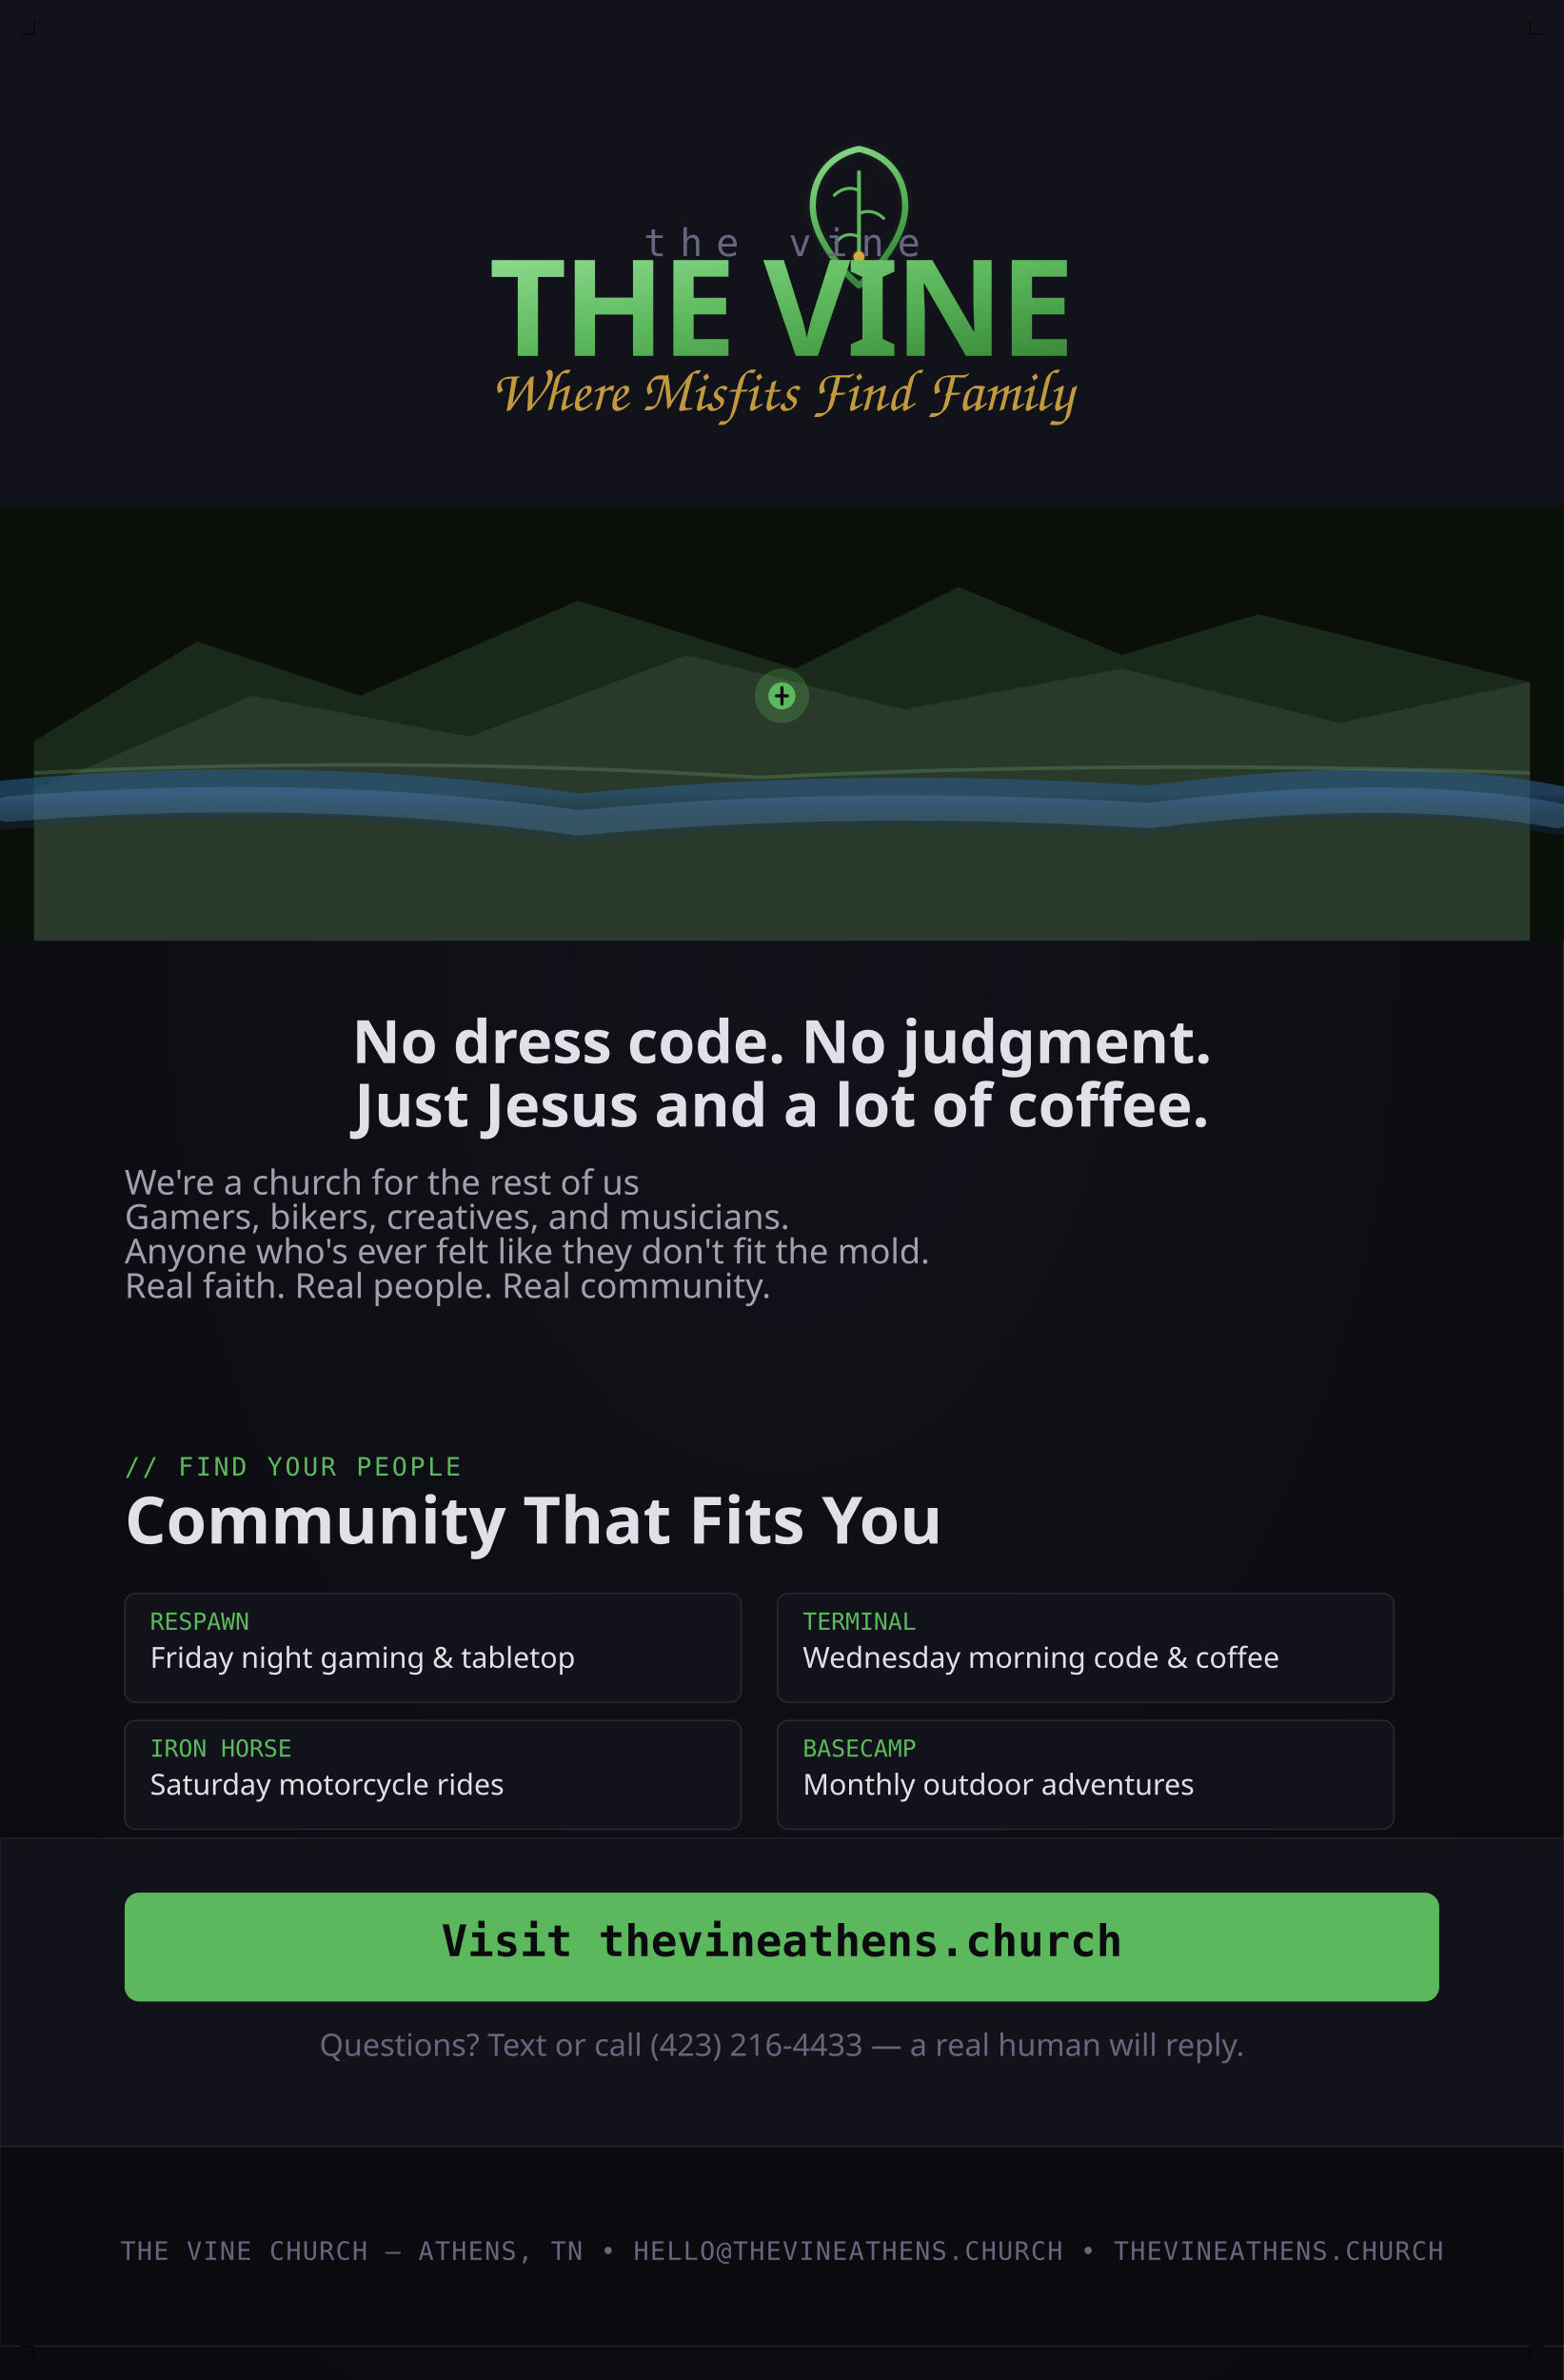
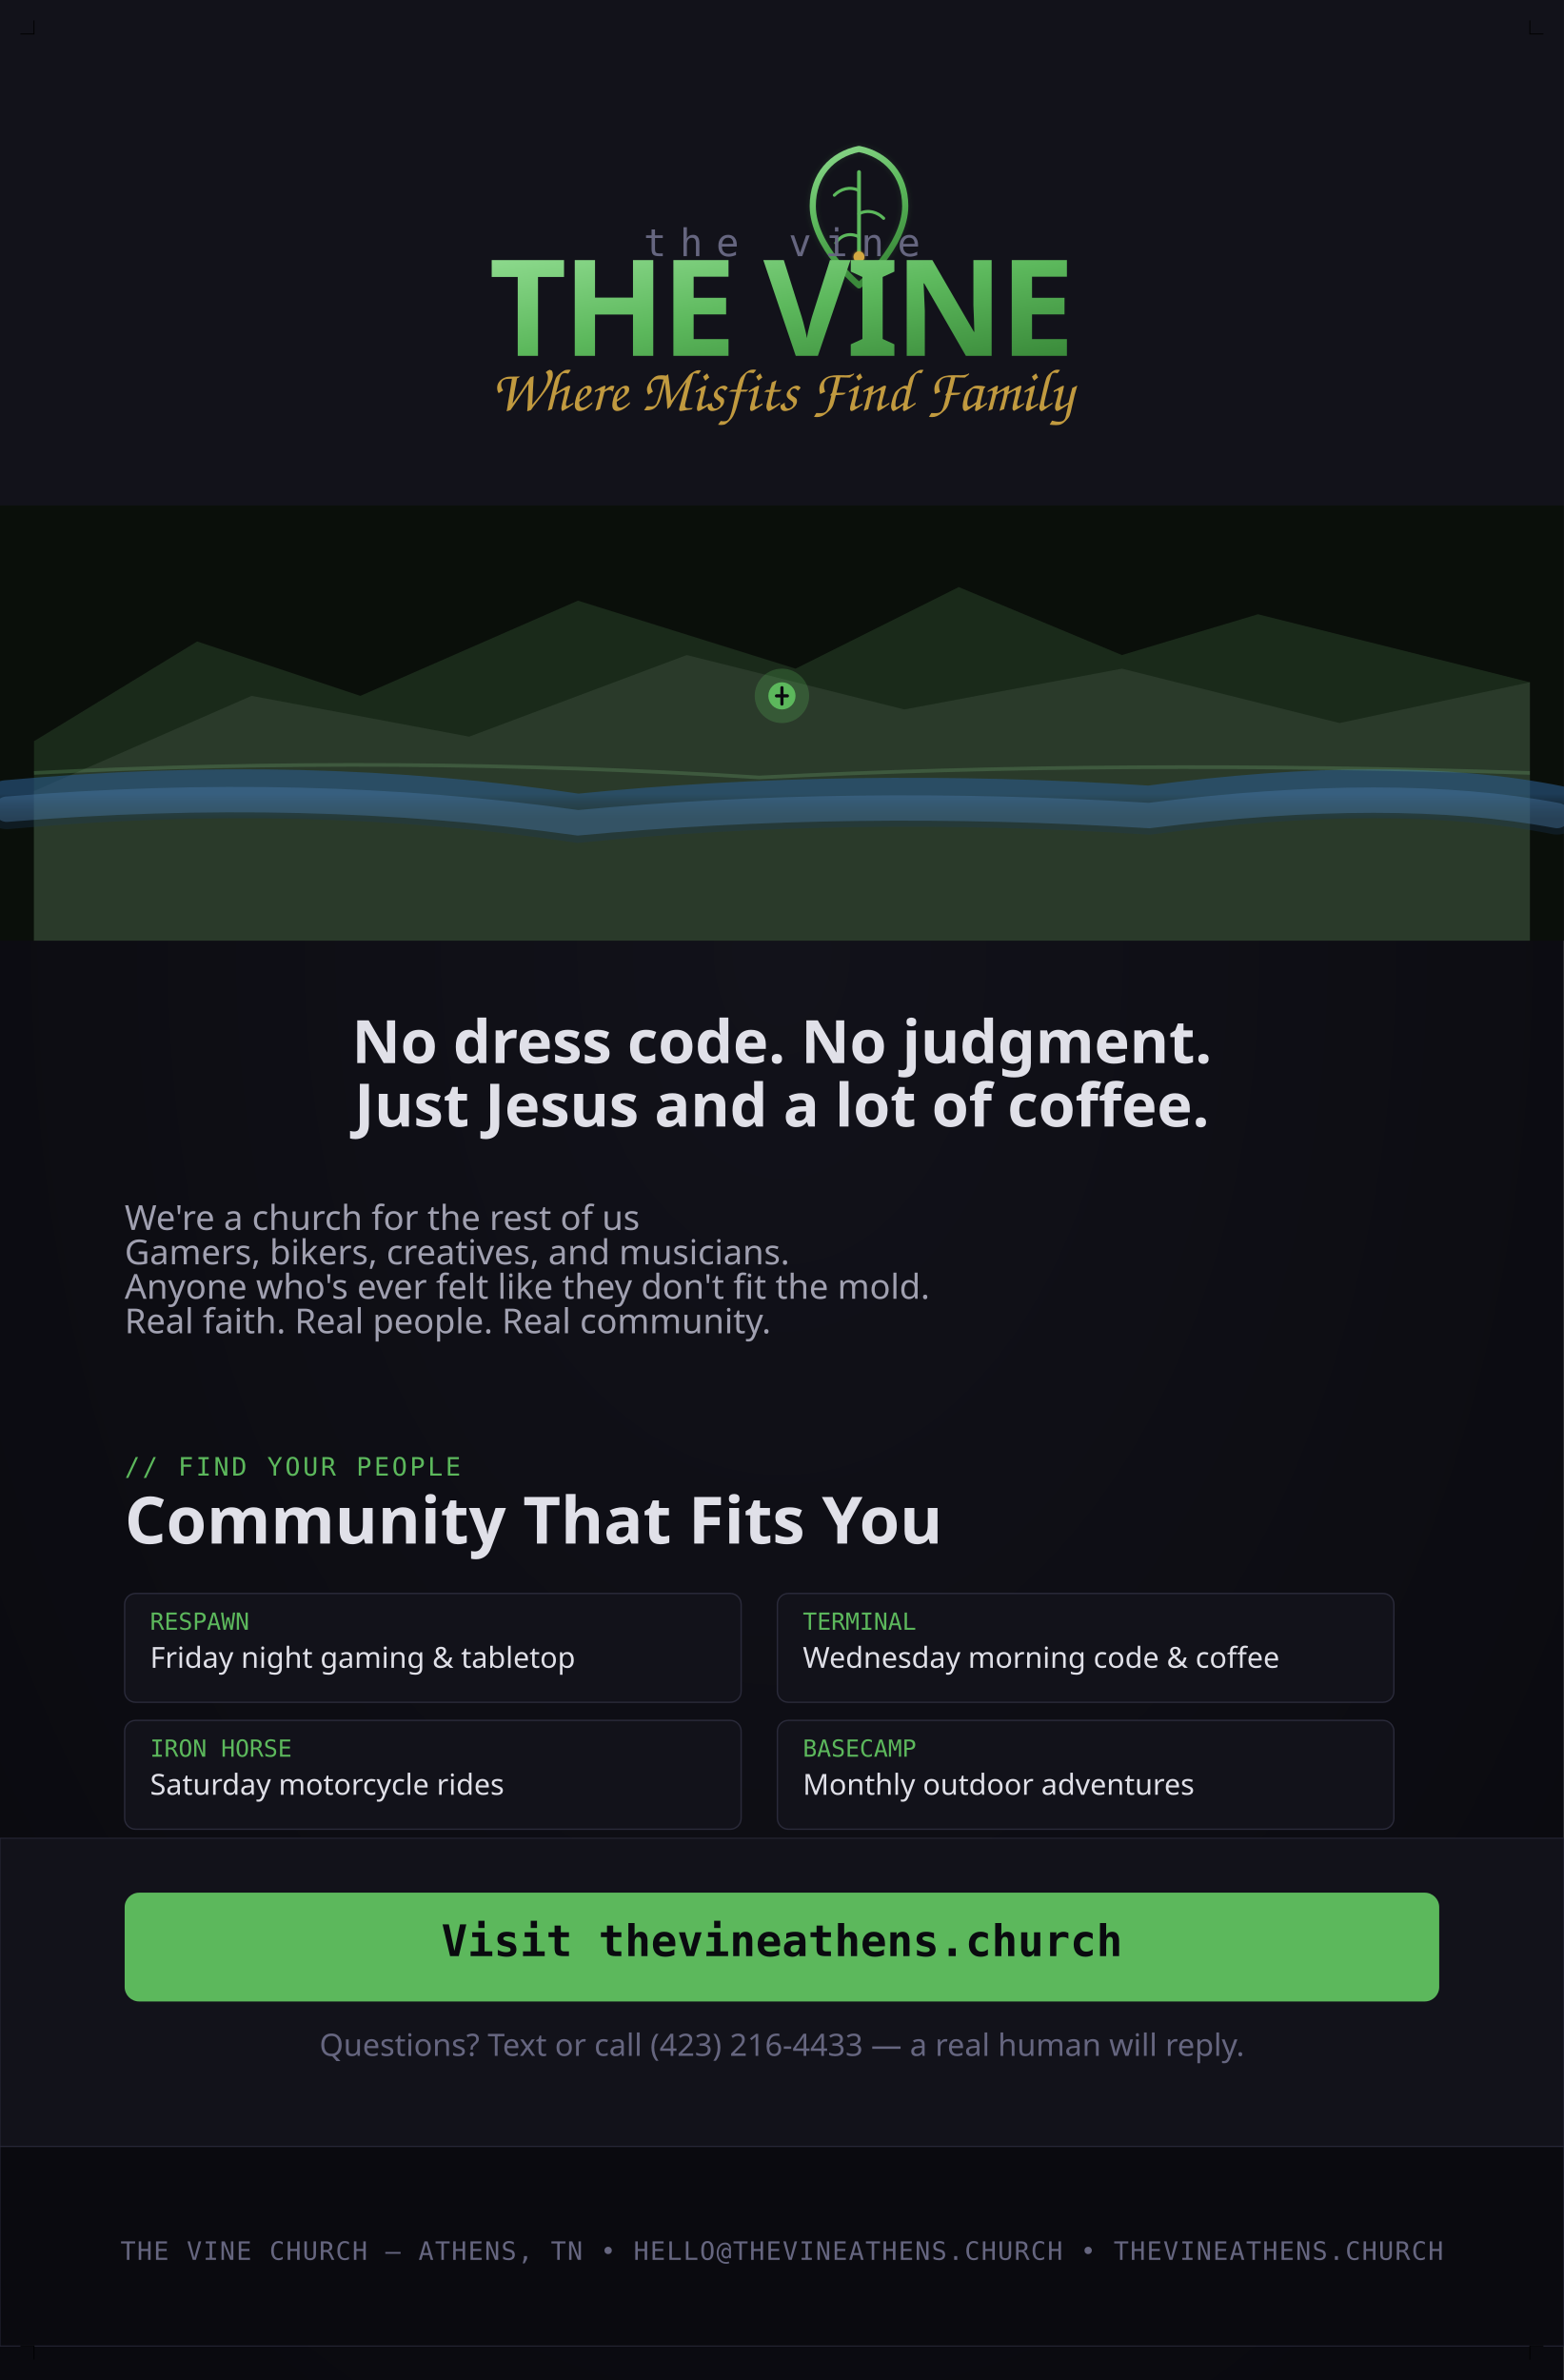
<svg xmlns="http://www.w3.org/2000/svg" viewBox="-37.5 -37.5 1725 2625" width="1725" height="2625">
  <defs>
    <radialGradient id="flyer-bg" cx="50%" cy="40%" r="70%">
      <stop offset="0%" stop-color="#12121a" />
      <stop offset="100%" stop-color="#0a0a0f" />
    </radialGradient>
    <linearGradient id="leaf-grad" x1="0" y1="0" x2="0.3" y2="1">
      <stop offset="0%" stop-color="#8cd98c" />
      <stop offset="50%" stop-color="#5cb85c" />
      <stop offset="100%" stop-color="#3a8a3a" />
    </linearGradient>
    <linearGradient id="title-grad" x1="0" y1="0" x2="1" y2="1">
      <stop offset="0%" stop-color="#8cd98c" />
      <stop offset="50%" stop-color="#5cb85c" />
      <stop offset="100%" stop-color="#3a8a3a" />
    </linearGradient>
    <linearGradient id="river-grad" x1="0" y1="0" x2="0" y2="1">
      <stop offset="0%" stop-color="#2a5a8a" stop-opacity="0.6" />
      <stop offset="100%" stop-color="#1a3a5a" stop-opacity="0.3" />
    </linearGradient>
    <filter id="amber-glow" x="-50%" y="-50%" width="200%" height="200%">
      <feGaussianBlur in="SourceGraphic" stdDeviation="2" result="blur" />
      <feMerge>
        <feMergeNode in="blur" />
        <feMergeNode in="SourceGraphic" />
      </feMerge>
    </filter>
    <filter id="leaf-glow" x="-20%" y="-20%" width="140%" height="140%">
      <feGaussianBlur in="SourceAlpha" stdDeviation="4" result="blur" />
      <feFlood flood-color="#5cb85c" flood-opacity="0.15" />
      <feComposite in2="blur" operator="in" result="glow" />
      <feMerge>
        <feMergeNode in="glow" />
        <feMergeNode in="SourceGraphic" />
      </feMerge>
    </filter>
  </defs>
  <rect x="-37.5" y="-37.5" width="1725" height="2625" fill="url(#flyer-bg)" />
  <g transform="translate(0, 0)">
    <rect x="-37.5" y="-37.5" width="1725" height="557.5" fill="#12121a" />
    <g transform="translate(825, 120) scale(0.85)">
      <path d="M100 185 C100 185 40 135 40 82 C40 42 65 15 100 8 C135 15 160 42 160 82 C160 135 100 185 100 185Z" fill="none" stroke="url(#leaf-grad)" stroke-width="8" stroke-linejoin="round" filter="url(#leaf-glow)" />
      <line x1="100" y1="38" x2="100" y2="155" stroke="#5cb85c" stroke-width="5" stroke-linecap="round" />
      <path d="M100 62 C88 56 76 60 68 68" fill="none" stroke="#5cb85c" stroke-width="4" stroke-linecap="round" />
      <path d="M100 92 C112 86 124 90 132 98" fill="none" stroke="#5cb85c" stroke-width="4" stroke-linecap="round" />
      <path d="M100 122 C88 116 76 120 70 130" fill="none" stroke="#5cb85c" stroke-width="4" stroke-linecap="round" />
      <circle cx="100" cy="148" r="7" fill="#d4a843" filter="url(#amber-glow)" />
    </g>
    <text x="825" y="245" text-anchor="middle" font-family="'JetBrains Mono', monospace" font-size="42" font-weight="400" fill="#666680" letter-spacing="0.35em">the vine</text>
    <text x="825" y="355" text-anchor="middle" font-family="'Space Grotesk', sans-serif" font-size="148" font-weight="700" fill="url(#title-grad)" letter-spacing="-0.03em">THE VINE</text>
    <text x="825" y="415" text-anchor="middle" font-family="'Caveat', cursive" font-size="66" font-weight="400" fill="#d4a843" opacity="0.9">Where Misfits Find Family</text>
  </g>
  <g transform="translate(0, 520)">
    <rect x="-37.5" width="1725" height="480" fill="#0a0f0a" />
    <path d="M0,260 L180,150 L360,210 L600,105 L840,180 L1020,90 L1200,165 L1350,120 L1650,195 L1650,480 L0,480 Z" fill="#1a2a1a" />
    <path d="M0,315 L240,210 L480,255 L720,165 L960,225 L1200,180 L1440,240 L1650,195 L1650,480 L0,480 Z" fill="#2a3a2a" />
    <path d="M-30,330 Q300,300 600,345 Q900,315 1230,336 Q1500,300 1680,336" fill="none" stroke="url(#river-grad)" stroke-width="54" stroke-linecap="round" />
    <path d="M-30,335 Q300,308 600,350 Q900,322 1230,342 Q1500,308 1680,342" fill="none" stroke="#4a7aa8" stroke-width="28" stroke-linecap="round" opacity="0.4" />
    <g transform="translate(825, 210)">
      <circle r="30" fill="#5cb85c" opacity="0.25" />
      <circle r="15" fill="#5cb85c" />
      <path d="M0,-9 L0,9" stroke="#0a0a0f" stroke-width="3.5" stroke-linecap="round" />
      <path d="M-6,0 L6,0" stroke="#0a0a0f" stroke-width="3.5" stroke-linecap="round" />
    </g>
    <path d="M0,295 Q400,275 800,300 Q1200,280 1650,295" fill="none" stroke="#8cd98c" stroke-width="4" stroke-opacity="0.2" />
  </g>
  <g transform="translate(0, 1000)">
    <text x="825" y="135" text-anchor="middle" font-family="'Space Grotesk', sans-serif" font-size="66" font-weight="600" fill="#e0e0e8">No dress code. No judgment.</text>
    <text x="825" y="205" text-anchor="middle" font-family="'Space Grotesk', sans-serif" font-size="66" font-weight="600" fill="#e0e0e8">Just Jesus and a lot of coffee.</text>
-     <text x="100" y="280" font-family="'Space Grotesk', sans-serif" font-size="38" fill="#a0a0b0">We're a church for the rest of us</text>
-     <text x="100" y="318" font-family="'Space Grotesk', sans-serif" font-size="38" fill="#a0a0b0">Gamers, bikers, creatives, and musicians.</text>
-     <text x="100" y="356" font-family="'Space Grotesk', sans-serif" font-size="38" fill="#a0a0b0">Anyone who's ever felt like they don't fit the mold.</text>
-     <text x="100" y="394" font-family="'Space Grotesk', sans-serif" font-size="38" fill="#a0a0b0">Real faith. Real people. Real community.</text>
+     <text x="100" y="243" font-family="'Space Grotesk', sans-serif" font-size="38" fill="#a0a0b0" />
+     <text x="100" y="281" font-family="'Space Grotesk', sans-serif" font-size="38" fill="#a0a0b0" />
+     <text x="100" y="319" font-family="'Space Grotesk', sans-serif" font-size="38" fill="#a0a0b0">We're a church for the rest of us</text>
+     <text x="100" y="357" font-family="'Space Grotesk', sans-serif" font-size="38" fill="#a0a0b0">Gamers, bikers, creatives, and musicians.</text>
+     <text x="100" y="395" font-family="'Space Grotesk', sans-serif" font-size="38" fill="#a0a0b0">Anyone who's ever felt like they don't fit the mold.</text>
+     <text x="100" y="433" font-family="'Space Grotesk', sans-serif" font-size="38" fill="#a0a0b0">Real faith. Real people. Real community.</text>
    <text x="100" y="590" font-family="'JetBrains Mono', monospace" font-size="28" fill="#5cb85c" letter-spacing="0.1em">// FIND YOUR PEOPLE</text>
    <text x="100" y="665" font-family="'Space Grotesk', sans-serif" font-size="72" font-weight="600" fill="#e0e0e8">Community That Fits You</text>
    <g transform="translate(100, 720)">
      <g>
        <rect x="0" y="0" width="680" height="120" rx="12" fill="#12121a" stroke="#2a2a3a" stroke-width="1.5" />
        <text x="28" y="40" font-family="'JetBrains Mono', monospace" font-size="26" fill="#5cb85c">RESPAWN</text>
        <text x="28" y="82" font-family="'Space Grotesk', sans-serif" font-size="32" fill="#e0e0e8">Friday night gaming &amp; tabletop</text>
      </g>
      <g transform="translate(720, 0)">
        <rect x="0" y="0" width="680" height="120" rx="12" fill="#12121a" stroke="#2a2a3a" stroke-width="1.5" />
        <text x="28" y="40" font-family="'JetBrains Mono', monospace" font-size="26" fill="#5cb85c">TERMINAL</text>
        <text x="28" y="82" font-family="'Space Grotesk', sans-serif" font-size="32" fill="#e0e0e8">Wednesday morning code &amp; coffee</text>
      </g>
      <g transform="translate(0, 140)">
        <rect x="0" y="0" width="680" height="120" rx="12" fill="#12121a" stroke="#2a2a3a" stroke-width="1.5" />
        <text x="28" y="40" font-family="'JetBrains Mono', monospace" font-size="26" fill="#5cb85c">IRON HORSE</text>
        <text x="28" y="82" font-family="'Space Grotesk', sans-serif" font-size="32" fill="#e0e0e8">Saturday motorcycle rides</text>
      </g>
      <g transform="translate(720, 140)">
        <rect x="0" y="0" width="680" height="120" rx="12" fill="#12121a" stroke="#2a2a3a" stroke-width="1.5" />
        <text x="28" y="40" font-family="'JetBrains Mono', monospace" font-size="26" fill="#5cb85c">BASECAMP</text>
        <text x="28" y="82" font-family="'Space Grotesk', sans-serif" font-size="32" fill="#e0e0e8">Monthly outdoor adventures</text>
      </g>
      <g transform="translate(0, 280)">
        <rect x="0" y="0" width="680" height="120" rx="12" fill="#12121a" stroke="#2a2a3a" stroke-width="1.5" />
        <text x="28" y="40" font-family="'JetBrains Mono', monospace" font-size="26" fill="#5cb85c">BRANCHES</text>
        <text x="28" y="82" font-family="'Space Grotesk', sans-serif" font-size="32" fill="#e0e0e8">Weekly discipleship groups</text>
      </g>
      <g transform="translate(720, 280)">
        <rect x="0" y="0" width="680" height="120" rx="12" fill="#12121a" stroke="#2a2a3a" stroke-width="1.5" />
        <text x="28" y="40" font-family="'JetBrains Mono', monospace" font-size="26" fill="#5cb85c">AMPLIFIED</text>
        <text x="28" y="82" font-family="'Space Grotesk', sans-serif" font-size="32" fill="#e0e0e8">Thursday music &amp; worship</text>
      </g>
    </g>
  </g>
  <g transform="translate(0, 1990)">
    <rect x="-37.5" width="1725" height="340" fill="#12121a" stroke="#2a2a3a" stroke-width="1" />
    <rect x="100" y="60" width="1450" height="120" rx="16" fill="#5cb85c" />
    <text x="825" y="130" text-anchor="middle" font-family="'JetBrains Mono', monospace" font-size="48" font-weight="700" fill="#0a0a0f">Visit thevineathens.church</text>
    <text x="825" y="240" text-anchor="middle" font-family="'Space Grotesk', sans-serif" font-size="34" fill="#666680">Questions? Text or call (423) 216-4433 — a real human will reply.</text>
  </g>
  <g transform="translate(0, 2330)">
    <rect x="-37.5" width="1725" height="220" fill="#0a0a0f" stroke="#2a2a3a" stroke-width="1" />
    <text x="825" y="125" text-anchor="middle" font-family="'JetBrains Mono', monospace" font-size="28" fill="#666680" letter-spacing="0.05em">THE VINE CHURCH — ATHENS, TN • HELLO@THEVINEATHENS.CHURCH • THEVINEATHENS.CHURCH</text>
  </g>
  <g stroke="#000000" stroke-width="1" fill="none">
    <path d="M-15,0 L0,0 L0,-15" />
    <path d="M1650,-15 L1650,0 L1665,0" />
    <path d="M-15,2550 L0,2550 L0,2565" />
    <path d="M1650,2565 L1650,2550 L1665,2550" />
  </g>
</svg>
